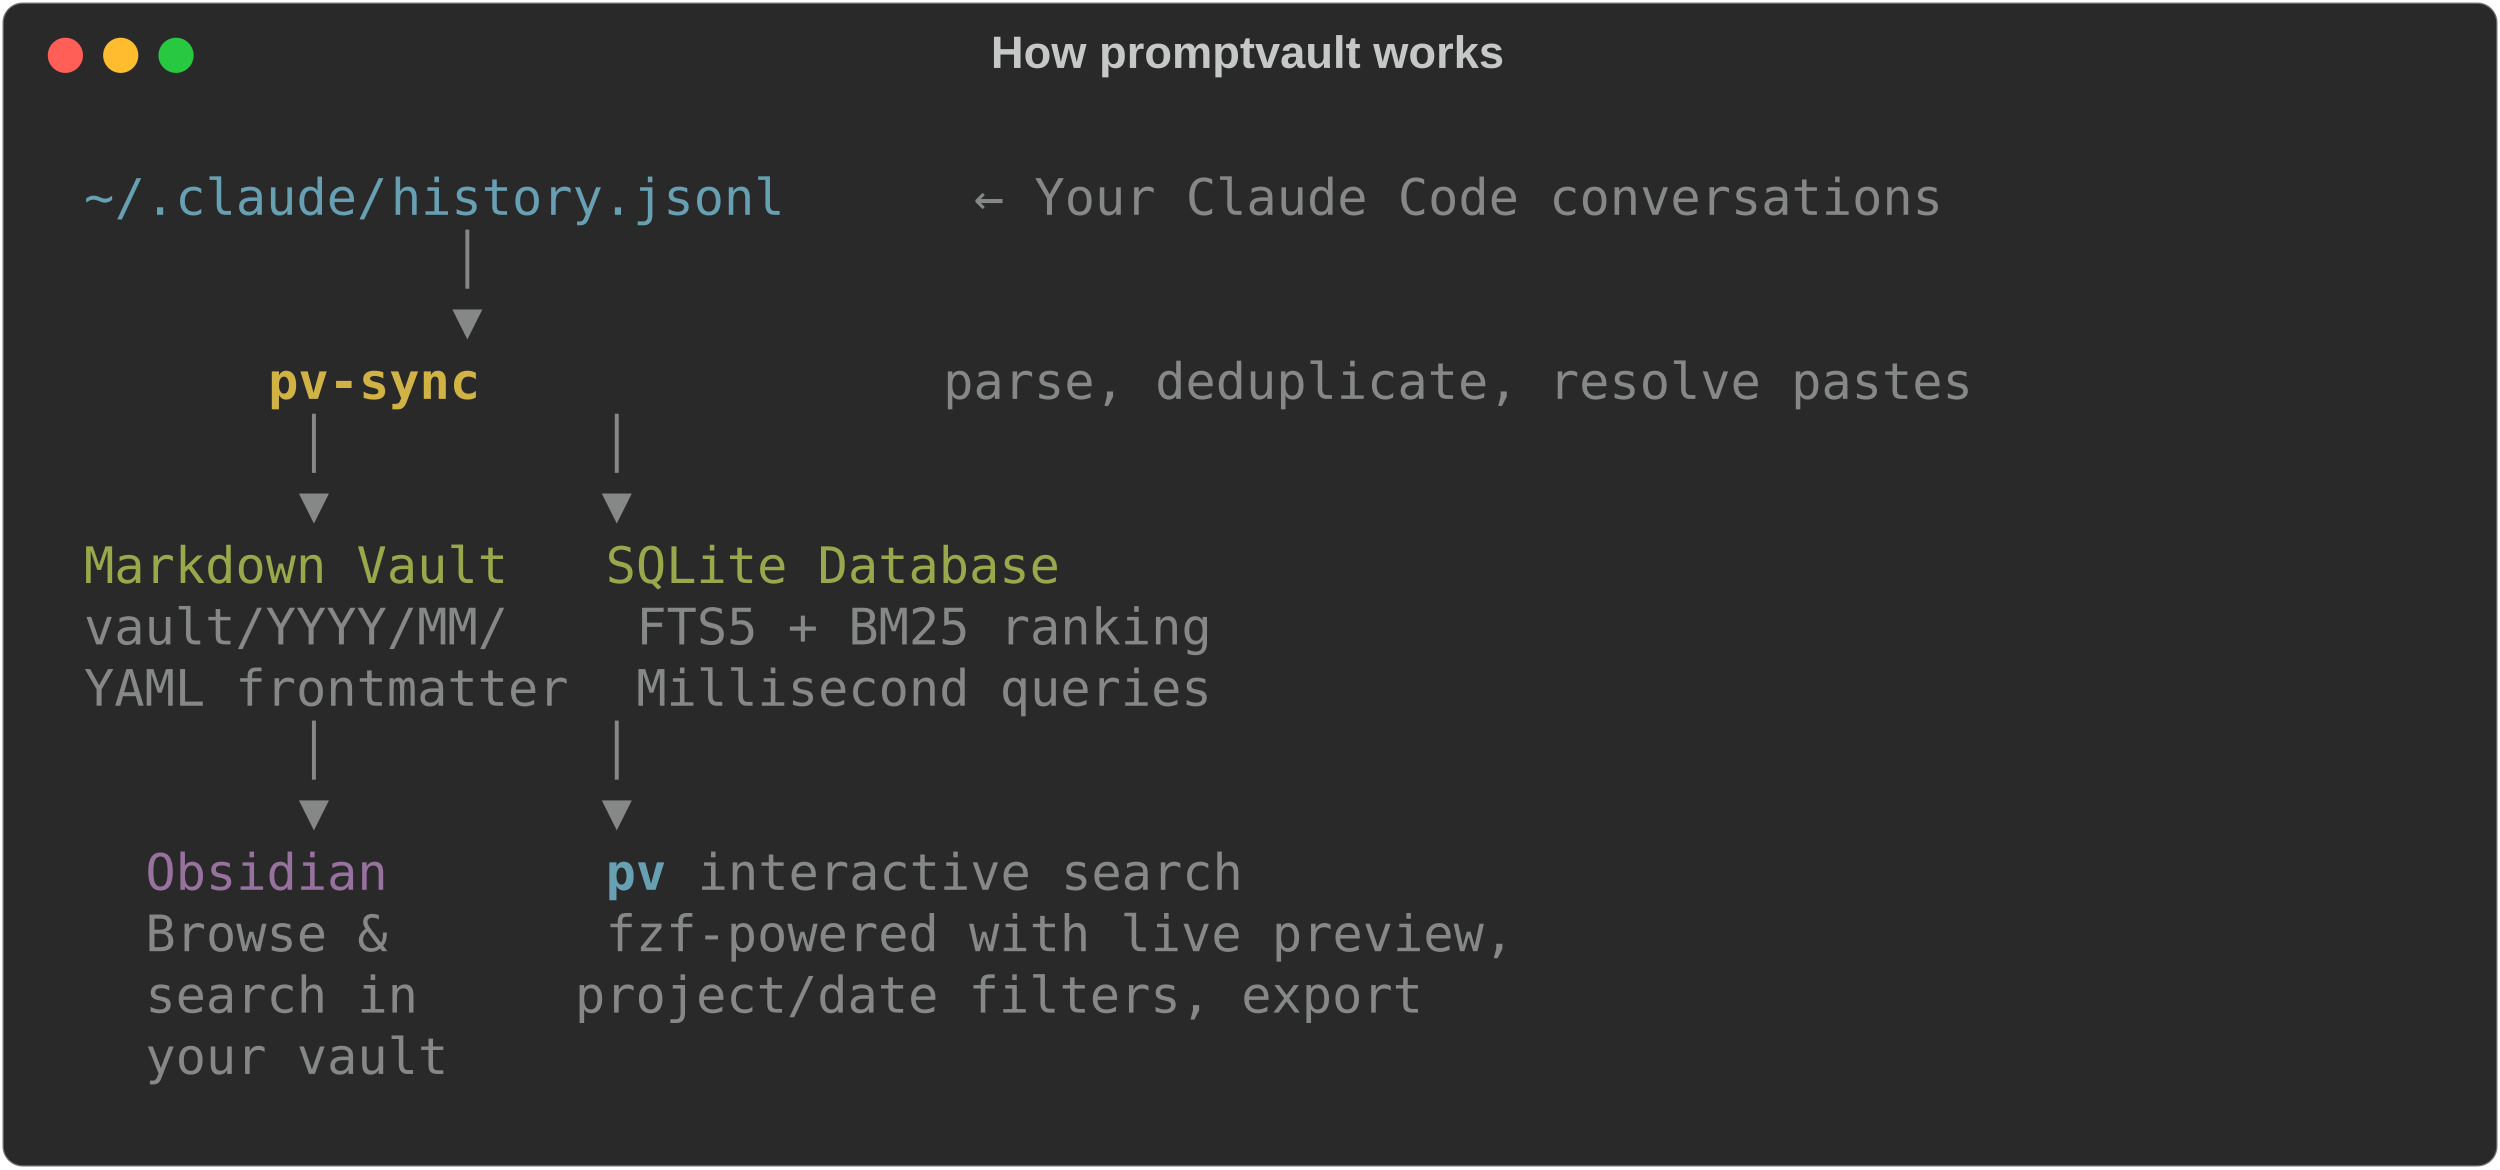
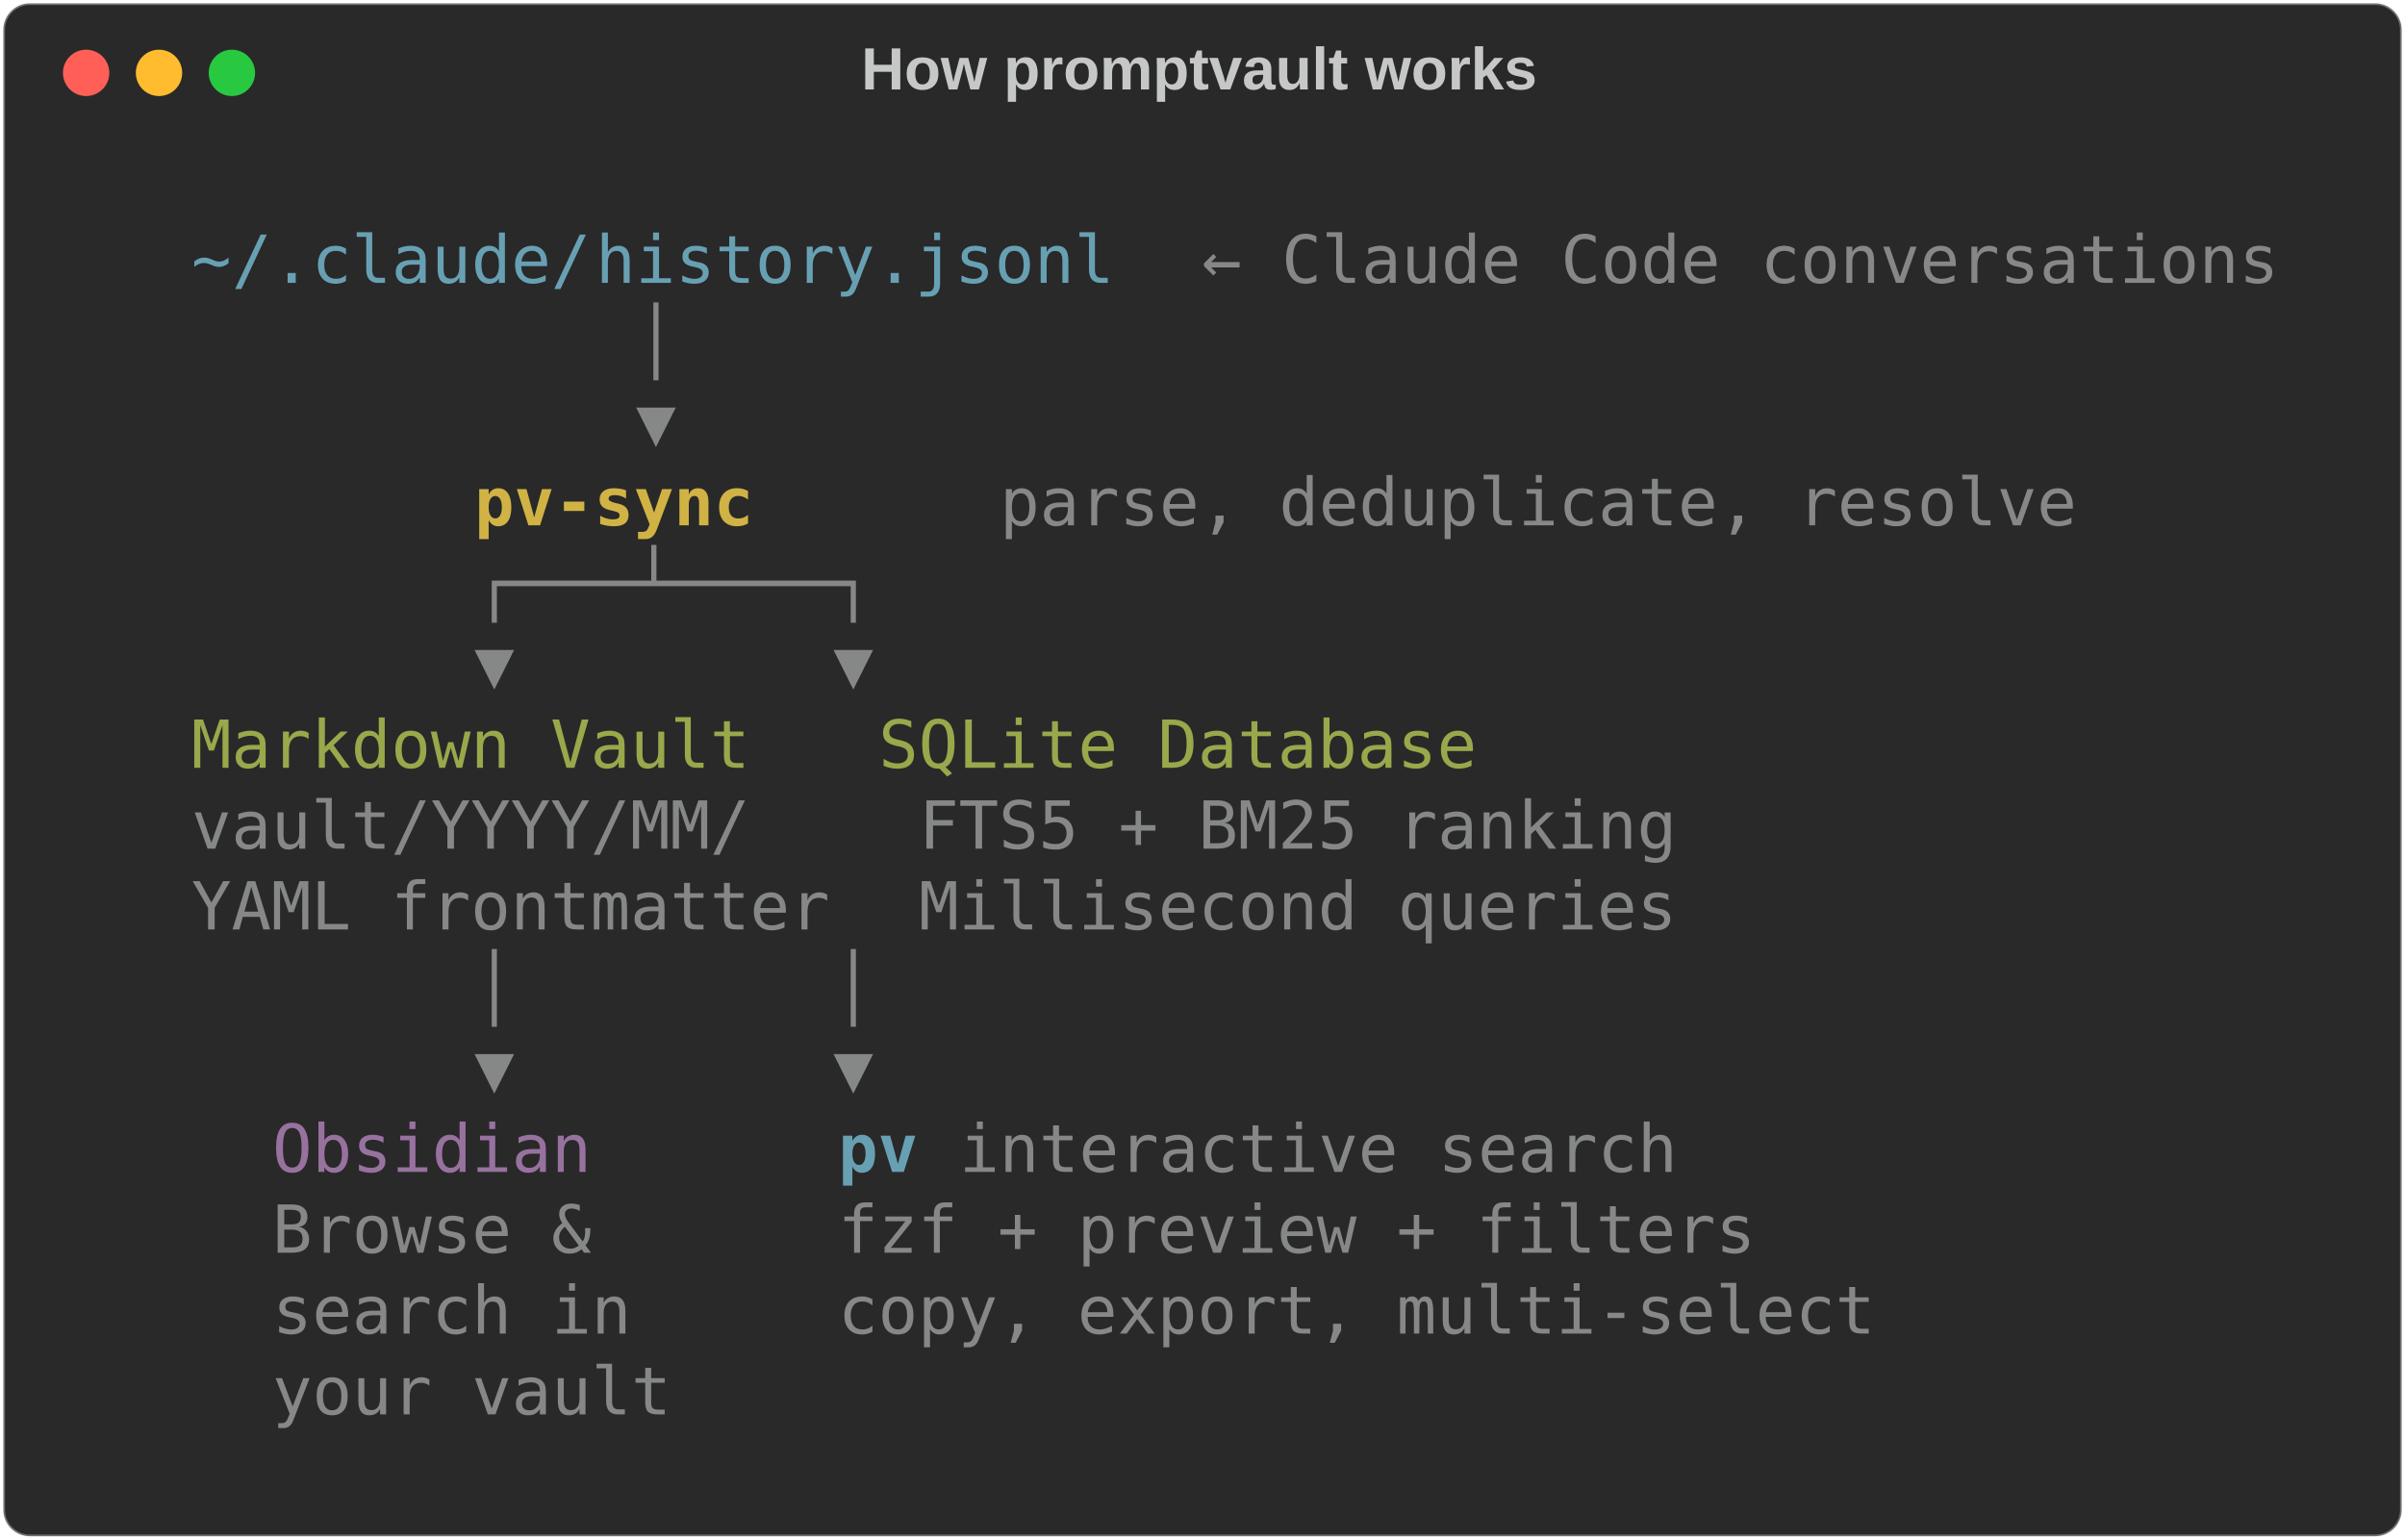
- <svg xmlns="http://www.w3.org/2000/svg" class="rich-terminal" viewBox="0 0 994 464.8">
+ <svg xmlns="http://www.w3.org/2000/svg" class="rich-terminal" viewBox="0 0 726 464.8">
  <style>

    @font-face {
        font-family: "Fira Code";
        src: local("FiraCode-Regular"),
                url("https://cdnjs.cloudflare.com/ajax/libs/firacode/6.2.0/woff2/FiraCode-Regular.woff2") format("woff2"),
                url("https://cdnjs.cloudflare.com/ajax/libs/firacode/6.2.0/woff/FiraCode-Regular.woff") format("woff");
        font-style: normal;
        font-weight: 400;
    }
    @font-face {
        font-family: "Fira Code";
        src: local("FiraCode-Bold"),
                url("https://cdnjs.cloudflare.com/ajax/libs/firacode/6.2.0/woff2/FiraCode-Bold.woff2") format("woff2"),
                url("https://cdnjs.cloudflare.com/ajax/libs/firacode/6.2.0/woff/FiraCode-Bold.woff") format("woff");
        font-style: bold;
        font-weight: 700;
    }

-     .terminal-2092689342-matrix {
+     .terminal-157413169-matrix {
        font-family: Fira Code, monospace;
        font-size: 20px;
        line-height: 24.4px;
        font-variant-east-asian: full-width;
    }

-     .terminal-2092689342-title {
+     .terminal-157413169-title {
        font-size: 18px;
        font-weight: bold;
        font-family: arial;
    }

-     .terminal-2092689342-r1 { fill: #c5c8c6 }
- .terminal-2092689342-r2 { fill: #68a0b3 }
- .terminal-2092689342-r3 { fill: #868887 }
- .terminal-2092689342-r4 { fill: #d0b344;font-weight: bold }
- .terminal-2092689342-r5 { fill: #98a84b }
- .terminal-2092689342-r6 { fill: #98729f }
- .terminal-2092689342-r7 { fill: #68a0b3;font-weight: bold }
+     .terminal-157413169-r1 { fill: #c5c8c6 }
+ .terminal-157413169-r2 { fill: #68a0b3 }
+ .terminal-157413169-r3 { fill: #868887 }
+ .terminal-157413169-r4 { fill: #d0b344;font-weight: bold }
+ .terminal-157413169-r5 { fill: #98a84b }
+ .terminal-157413169-r6 { fill: #98729f }
+ .terminal-157413169-r7 { fill: #68a0b3;font-weight: bold }
    </style>
  <defs>
-     <clipPath id="terminal-2092689342-clip-terminal">
-       <rect x="0" y="0" width="975.0" height="413.8" />
+     <clipPath id="terminal-157413169-clip-terminal">
+       <rect x="0" y="0" width="706.6" height="413.8" />
    </clipPath>
-     <clipPath id="terminal-2092689342-line-0">
-       <rect x="0" y="1.5" width="976" height="24.65" />
+     <clipPath id="terminal-157413169-line-0">
+       <rect x="0" y="1.5" width="707.6" height="24.65" />
    </clipPath>
-     <clipPath id="terminal-2092689342-line-1">
-       <rect x="0" y="25.9" width="976" height="24.65" />
+     <clipPath id="terminal-157413169-line-1">
+       <rect x="0" y="25.9" width="707.6" height="24.65" />
    </clipPath>
-     <clipPath id="terminal-2092689342-line-2">
-       <rect x="0" y="50.3" width="976" height="24.65" />
+     <clipPath id="terminal-157413169-line-2">
+       <rect x="0" y="50.3" width="707.6" height="24.65" />
    </clipPath>
-     <clipPath id="terminal-2092689342-line-3">
-       <rect x="0" y="74.7" width="976" height="24.65" />
+     <clipPath id="terminal-157413169-line-3">
+       <rect x="0" y="74.7" width="707.6" height="24.65" />
    </clipPath>
-     <clipPath id="terminal-2092689342-line-4">
-       <rect x="0" y="99.1" width="976" height="24.65" />
+     <clipPath id="terminal-157413169-line-4">
+       <rect x="0" y="99.1" width="707.6" height="24.65" />
    </clipPath>
-     <clipPath id="terminal-2092689342-line-5">
-       <rect x="0" y="123.5" width="976" height="24.65" />
+     <clipPath id="terminal-157413169-line-5">
+       <rect x="0" y="123.5" width="707.6" height="24.65" />
    </clipPath>
-     <clipPath id="terminal-2092689342-line-6">
-       <rect x="0" y="147.9" width="976" height="24.65" />
+     <clipPath id="terminal-157413169-line-6">
+       <rect x="0" y="147.9" width="707.6" height="24.65" />
    </clipPath>
-     <clipPath id="terminal-2092689342-line-7">
-       <rect x="0" y="172.3" width="976" height="24.65" />
+     <clipPath id="terminal-157413169-line-7">
+       <rect x="0" y="172.3" width="707.6" height="24.65" />
    </clipPath>
-     <clipPath id="terminal-2092689342-line-8">
-       <rect x="0" y="196.7" width="976" height="24.65" />
+     <clipPath id="terminal-157413169-line-8">
+       <rect x="0" y="196.7" width="707.6" height="24.65" />
    </clipPath>
-     <clipPath id="terminal-2092689342-line-9">
-       <rect x="0" y="221.1" width="976" height="24.65" />
+     <clipPath id="terminal-157413169-line-9">
+       <rect x="0" y="221.1" width="707.6" height="24.65" />
    </clipPath>
-     <clipPath id="terminal-2092689342-line-10">
-       <rect x="0" y="245.5" width="976" height="24.65" />
+     <clipPath id="terminal-157413169-line-10">
+       <rect x="0" y="245.5" width="707.6" height="24.65" />
    </clipPath>
-     <clipPath id="terminal-2092689342-line-11">
-       <rect x="0" y="269.9" width="976" height="24.65" />
+     <clipPath id="terminal-157413169-line-11">
+       <rect x="0" y="269.9" width="707.6" height="24.65" />
    </clipPath>
-     <clipPath id="terminal-2092689342-line-12">
-       <rect x="0" y="294.3" width="976" height="24.65" />
+     <clipPath id="terminal-157413169-line-12">
+       <rect x="0" y="294.3" width="707.6" height="24.65" />
    </clipPath>
-     <clipPath id="terminal-2092689342-line-13">
-       <rect x="0" y="318.7" width="976" height="24.65" />
+     <clipPath id="terminal-157413169-line-13">
+       <rect x="0" y="318.7" width="707.6" height="24.65" />
    </clipPath>
-     <clipPath id="terminal-2092689342-line-14">
-       <rect x="0" y="343.1" width="976" height="24.65" />
+     <clipPath id="terminal-157413169-line-14">
+       <rect x="0" y="343.1" width="707.6" height="24.65" />
    </clipPath>
-     <clipPath id="terminal-2092689342-line-15">
-       <rect x="0" y="367.5" width="976" height="24.65" />
+     <clipPath id="terminal-157413169-line-15">
+       <rect x="0" y="367.5" width="707.6" height="24.65" />
    </clipPath>
  </defs>
-   <rect fill="#292929" stroke="rgba(255,255,255,0.35)" stroke-width="1" x="1" y="1" width="992" height="462.8" rx="8" />
-   <text class="terminal-2092689342-title" fill="#c5c8c6" text-anchor="middle" x="496" y="27">How promptvault works</text>
+   <rect fill="#292929" stroke="rgba(255,255,255,0.35)" stroke-width="1" x="1" y="1" width="724" height="462.8" rx="8" />
+   <text class="terminal-157413169-title" fill="#c5c8c6" text-anchor="middle" x="362" y="27">How promptvault works</text>
  <g transform="translate(26,22)">
    <circle cx="0" cy="0" r="7" fill="#ff5f57" />
    <circle cx="22" cy="0" r="7" fill="#febc2e" />
    <circle cx="44" cy="0" r="7" fill="#28c840" />
  </g>
-   <g transform="translate(9, 41)" clip-path="url(#terminal-2092689342-clip-terminal)">
-     <g class="terminal-2092689342-matrix">
-       <text class="terminal-2092689342-r1" x="976" y="20" textLength="12.2" clip-path="url(#terminal-2092689342-line-0)">
+   <g transform="translate(9, 41)" clip-path="url(#terminal-157413169-clip-terminal)">
+     <g class="terminal-157413169-matrix">
+       <text class="terminal-157413169-r1" x="707.6" y="20" textLength="12.2" clip-path="url(#terminal-157413169-line-0)">
</text>
-       <text class="terminal-2092689342-r2" x="24.4" y="44.4" textLength="12.2" clip-path="url(#terminal-2092689342-line-1)">~</text>
-       <text class="terminal-2092689342-r2" x="36.6" y="44.4" textLength="109.8" clip-path="url(#terminal-2092689342-line-1)">/.claude/</text>
-       <text class="terminal-2092689342-r2" x="146.4" y="44.4" textLength="158.6" clip-path="url(#terminal-2092689342-line-1)">history.jsonl</text>
-       <text class="terminal-2092689342-r3" x="378.2" y="44.4" textLength="390.4" clip-path="url(#terminal-2092689342-line-1)">← Your Claude Code conversations</text>
-       <text class="terminal-2092689342-r1" x="976" y="44.4" textLength="12.2" clip-path="url(#terminal-2092689342-line-1)">
+       <text class="terminal-157413169-r2" x="48.8" y="44.4" textLength="12.2" clip-path="url(#terminal-157413169-line-1)">~</text>
+       <text class="terminal-157413169-r2" x="61" y="44.4" textLength="109.8" clip-path="url(#terminal-157413169-line-1)">/.claude/</text>
+       <text class="terminal-157413169-r2" x="170.8" y="44.4" textLength="158.6" clip-path="url(#terminal-157413169-line-1)">history.jsonl</text>
+       <text class="terminal-157413169-r3" x="353.8" y="44.4" textLength="329.4" clip-path="url(#terminal-157413169-line-1)">← Claude Code conversations</text>
+       <text class="terminal-157413169-r1" x="707.6" y="44.4" textLength="12.2" clip-path="url(#terminal-157413169-line-1)">
</text>
-       <text class="terminal-2092689342-r3" x="170.8" y="68.8" textLength="12.2" clip-path="url(#terminal-2092689342-line-2)">│</text>
-       <text class="terminal-2092689342-r1" x="976" y="68.8" textLength="12.2" clip-path="url(#terminal-2092689342-line-2)">
+       <text class="terminal-157413169-r3" x="183" y="68.8" textLength="12.2" clip-path="url(#terminal-157413169-line-2)">│</text>
+       <text class="terminal-157413169-r1" x="707.6" y="68.8" textLength="12.2" clip-path="url(#terminal-157413169-line-2)">
</text>
-       <text class="terminal-2092689342-r3" x="170.8" y="93.2" textLength="12.2" clip-path="url(#terminal-2092689342-line-3)">▼</text>
-       <text class="terminal-2092689342-r1" x="976" y="93.2" textLength="12.2" clip-path="url(#terminal-2092689342-line-3)">
+       <text class="terminal-157413169-r3" x="183" y="93.2" textLength="12.2" clip-path="url(#terminal-157413169-line-3)">▼</text>
+       <text class="terminal-157413169-r1" x="707.6" y="93.2" textLength="12.2" clip-path="url(#terminal-157413169-line-3)">
</text>
-       <text class="terminal-2092689342-r4" x="97.6" y="117.6" textLength="85.4" clip-path="url(#terminal-2092689342-line-4)">pv-sync</text>
-       <text class="terminal-2092689342-r3" x="366" y="117.6" textLength="414.8" clip-path="url(#terminal-2092689342-line-4)">parse, deduplicate, resolve pastes</text>
-       <text class="terminal-2092689342-r1" x="976" y="117.6" textLength="12.2" clip-path="url(#terminal-2092689342-line-4)">
+       <text class="terminal-157413169-r4" x="134.2" y="117.6" textLength="85.4" clip-path="url(#terminal-157413169-line-4)">pv-sync</text>
+       <text class="terminal-157413169-r3" x="292.8" y="117.6" textLength="329.4" clip-path="url(#terminal-157413169-line-4)">parse, deduplicate, resolve</text>
+       <text class="terminal-157413169-r1" x="707.6" y="117.6" textLength="12.2" clip-path="url(#terminal-157413169-line-4)">
</text>
-       <text class="terminal-2092689342-r3" x="109.8" y="142" textLength="134.2" clip-path="url(#terminal-2092689342-line-5)">│         │</text>
-       <text class="terminal-2092689342-r1" x="976" y="142" textLength="12.2" clip-path="url(#terminal-2092689342-line-5)">
+       <text class="terminal-157413169-r3" x="134.2" y="142" textLength="122" clip-path="url(#terminal-157413169-line-5)">┌───┴────┐</text>
+       <text class="terminal-157413169-r1" x="707.6" y="142" textLength="12.2" clip-path="url(#terminal-157413169-line-5)">
</text>
-       <text class="terminal-2092689342-r3" x="109.8" y="166.4" textLength="134.2" clip-path="url(#terminal-2092689342-line-6)">▼         ▼</text>
-       <text class="terminal-2092689342-r1" x="976" y="166.4" textLength="12.2" clip-path="url(#terminal-2092689342-line-6)">
+       <text class="terminal-157413169-r3" x="134.2" y="166.4" textLength="122" clip-path="url(#terminal-157413169-line-6)">▼        ▼</text>
+       <text class="terminal-157413169-r1" x="707.6" y="166.4" textLength="12.2" clip-path="url(#terminal-157413169-line-6)">
</text>
-       <text class="terminal-2092689342-r5" x="24.4" y="190.8" textLength="170.8" clip-path="url(#terminal-2092689342-line-7)">Markdown Vault</text>
-       <text class="terminal-2092689342-r5" x="231.8" y="190.8" textLength="183" clip-path="url(#terminal-2092689342-line-7)">SQLite Database</text>
-       <text class="terminal-2092689342-r1" x="976" y="190.8" textLength="12.2" clip-path="url(#terminal-2092689342-line-7)">
+       <text class="terminal-157413169-r5" x="48.8" y="190.8" textLength="170.8" clip-path="url(#terminal-157413169-line-7)">Markdown Vault</text>
+       <text class="terminal-157413169-r5" x="256.2" y="190.8" textLength="183" clip-path="url(#terminal-157413169-line-7)">SQLite Database</text>
+       <text class="terminal-157413169-r1" x="707.6" y="190.8" textLength="12.2" clip-path="url(#terminal-157413169-line-7)">
</text>
-       <text class="terminal-2092689342-r3" x="24.4" y="215.2" textLength="170.8" clip-path="url(#terminal-2092689342-line-8)">vault/YYYY/MM/</text>
-       <text class="terminal-2092689342-r3" x="244" y="215.2" textLength="231.8" clip-path="url(#terminal-2092689342-line-8)">FTS5 + BM25 ranking</text>
-       <text class="terminal-2092689342-r1" x="976" y="215.2" textLength="12.2" clip-path="url(#terminal-2092689342-line-8)">
+       <text class="terminal-157413169-r3" x="48.8" y="215.2" textLength="170.8" clip-path="url(#terminal-157413169-line-8)">vault/YYYY/MM/</text>
+       <text class="terminal-157413169-r3" x="268.4" y="215.2" textLength="231.8" clip-path="url(#terminal-157413169-line-8)">FTS5 + BM25 ranking</text>
+       <text class="terminal-157413169-r1" x="707.6" y="215.2" textLength="12.2" clip-path="url(#terminal-157413169-line-8)">
</text>
-       <text class="terminal-2092689342-r3" x="24.4" y="239.6" textLength="195.2" clip-path="url(#terminal-2092689342-line-9)">YAML frontmatter</text>
-       <text class="terminal-2092689342-r3" x="244" y="239.6" textLength="231.8" clip-path="url(#terminal-2092689342-line-9)">Millisecond queries</text>
-       <text class="terminal-2092689342-r1" x="976" y="239.6" textLength="12.2" clip-path="url(#terminal-2092689342-line-9)">
+       <text class="terminal-157413169-r3" x="48.8" y="239.6" textLength="195.2" clip-path="url(#terminal-157413169-line-9)">YAML frontmatter</text>
+       <text class="terminal-157413169-r3" x="268.4" y="239.6" textLength="231.8" clip-path="url(#terminal-157413169-line-9)">Millisecond queries</text>
+       <text class="terminal-157413169-r1" x="707.6" y="239.6" textLength="12.2" clip-path="url(#terminal-157413169-line-9)">
</text>
-       <text class="terminal-2092689342-r3" x="109.8" y="264" textLength="134.2" clip-path="url(#terminal-2092689342-line-10)">│         │</text>
-       <text class="terminal-2092689342-r1" x="976" y="264" textLength="12.2" clip-path="url(#terminal-2092689342-line-10)">
+       <text class="terminal-157413169-r3" x="134.2" y="264" textLength="122" clip-path="url(#terminal-157413169-line-10)">│        │</text>
+       <text class="terminal-157413169-r1" x="707.6" y="264" textLength="12.2" clip-path="url(#terminal-157413169-line-10)">
</text>
-       <text class="terminal-2092689342-r3" x="109.8" y="288.4" textLength="134.2" clip-path="url(#terminal-2092689342-line-11)">▼         ▼</text>
-       <text class="terminal-2092689342-r1" x="976" y="288.4" textLength="12.2" clip-path="url(#terminal-2092689342-line-11)">
+       <text class="terminal-157413169-r3" x="134.2" y="288.4" textLength="122" clip-path="url(#terminal-157413169-line-11)">▼        ▼</text>
+       <text class="terminal-157413169-r1" x="707.6" y="288.4" textLength="12.2" clip-path="url(#terminal-157413169-line-11)">
</text>
-       <text class="terminal-2092689342-r6" x="48.8" y="312.8" textLength="97.6" clip-path="url(#terminal-2092689342-line-12)">Obsidian</text>
-       <text class="terminal-2092689342-r7" x="231.8" y="312.8" textLength="24.4" clip-path="url(#terminal-2092689342-line-12)">pv</text>
-       <text class="terminal-2092689342-r3" x="268.4" y="312.8" textLength="219.6" clip-path="url(#terminal-2092689342-line-12)">interactive search</text>
-       <text class="terminal-2092689342-r1" x="976" y="312.8" textLength="12.2" clip-path="url(#terminal-2092689342-line-12)">
+       <text class="terminal-157413169-r6" x="73.2" y="312.8" textLength="97.6" clip-path="url(#terminal-157413169-line-12)">Obsidian</text>
+       <text class="terminal-157413169-r7" x="244" y="312.8" textLength="24.4" clip-path="url(#terminal-157413169-line-12)">pv</text>
+       <text class="terminal-157413169-r3" x="280.6" y="312.8" textLength="219.6" clip-path="url(#terminal-157413169-line-12)">interactive search</text>
+       <text class="terminal-157413169-r1" x="707.6" y="312.8" textLength="12.2" clip-path="url(#terminal-157413169-line-12)">
</text>
-       <text class="terminal-2092689342-r3" x="48.8" y="337.2" textLength="97.6" clip-path="url(#terminal-2092689342-line-13)">Browse &amp;</text>
-       <text class="terminal-2092689342-r3" x="231.8" y="337.2" textLength="366" clip-path="url(#terminal-2092689342-line-13)">fzf-powered with live preview,</text>
-       <text class="terminal-2092689342-r1" x="976" y="337.2" textLength="12.2" clip-path="url(#terminal-2092689342-line-13)">
+       <text class="terminal-157413169-r3" x="73.2" y="337.2" textLength="97.6" clip-path="url(#terminal-157413169-line-13)">Browse &amp;</text>
+       <text class="terminal-157413169-r3" x="244" y="337.2" textLength="280.6" clip-path="url(#terminal-157413169-line-13)">fzf + preview + filters</text>
+       <text class="terminal-157413169-r1" x="707.6" y="337.2" textLength="12.2" clip-path="url(#terminal-157413169-line-13)">
</text>
-       <text class="terminal-2092689342-r3" x="48.8" y="361.6" textLength="109.8" clip-path="url(#terminal-2092689342-line-14)">search in</text>
-       <text class="terminal-2092689342-r3" x="219.6" y="361.6" textLength="341.6" clip-path="url(#terminal-2092689342-line-14)">project/date filters, export</text>
-       <text class="terminal-2092689342-r1" x="976" y="361.6" textLength="12.2" clip-path="url(#terminal-2092689342-line-14)">
+       <text class="terminal-157413169-r3" x="73.2" y="361.6" textLength="109.8" clip-path="url(#terminal-157413169-line-14)">search in</text>
+       <text class="terminal-157413169-r3" x="244" y="361.6" textLength="317.2" clip-path="url(#terminal-157413169-line-14)">copy, export, multi-select</text>
+       <text class="terminal-157413169-r1" x="707.6" y="361.6" textLength="12.2" clip-path="url(#terminal-157413169-line-14)">
</text>
-       <text class="terminal-2092689342-r3" x="48.8" y="386" textLength="122" clip-path="url(#terminal-2092689342-line-15)">your vault</text>
-       <text class="terminal-2092689342-r1" x="976" y="386" textLength="12.2" clip-path="url(#terminal-2092689342-line-15)">
+       <text class="terminal-157413169-r3" x="73.2" y="386" textLength="122" clip-path="url(#terminal-157413169-line-15)">your vault</text>
+       <text class="terminal-157413169-r1" x="707.6" y="386" textLength="12.2" clip-path="url(#terminal-157413169-line-15)">
</text>
-       <text class="terminal-2092689342-r1" x="976" y="410.4" textLength="12.2" clip-path="url(#terminal-2092689342-line-16)">
+       <text class="terminal-157413169-r1" x="707.6" y="410.4" textLength="12.2" clip-path="url(#terminal-157413169-line-16)">
</text>
    </g>
  </g>
</svg>
